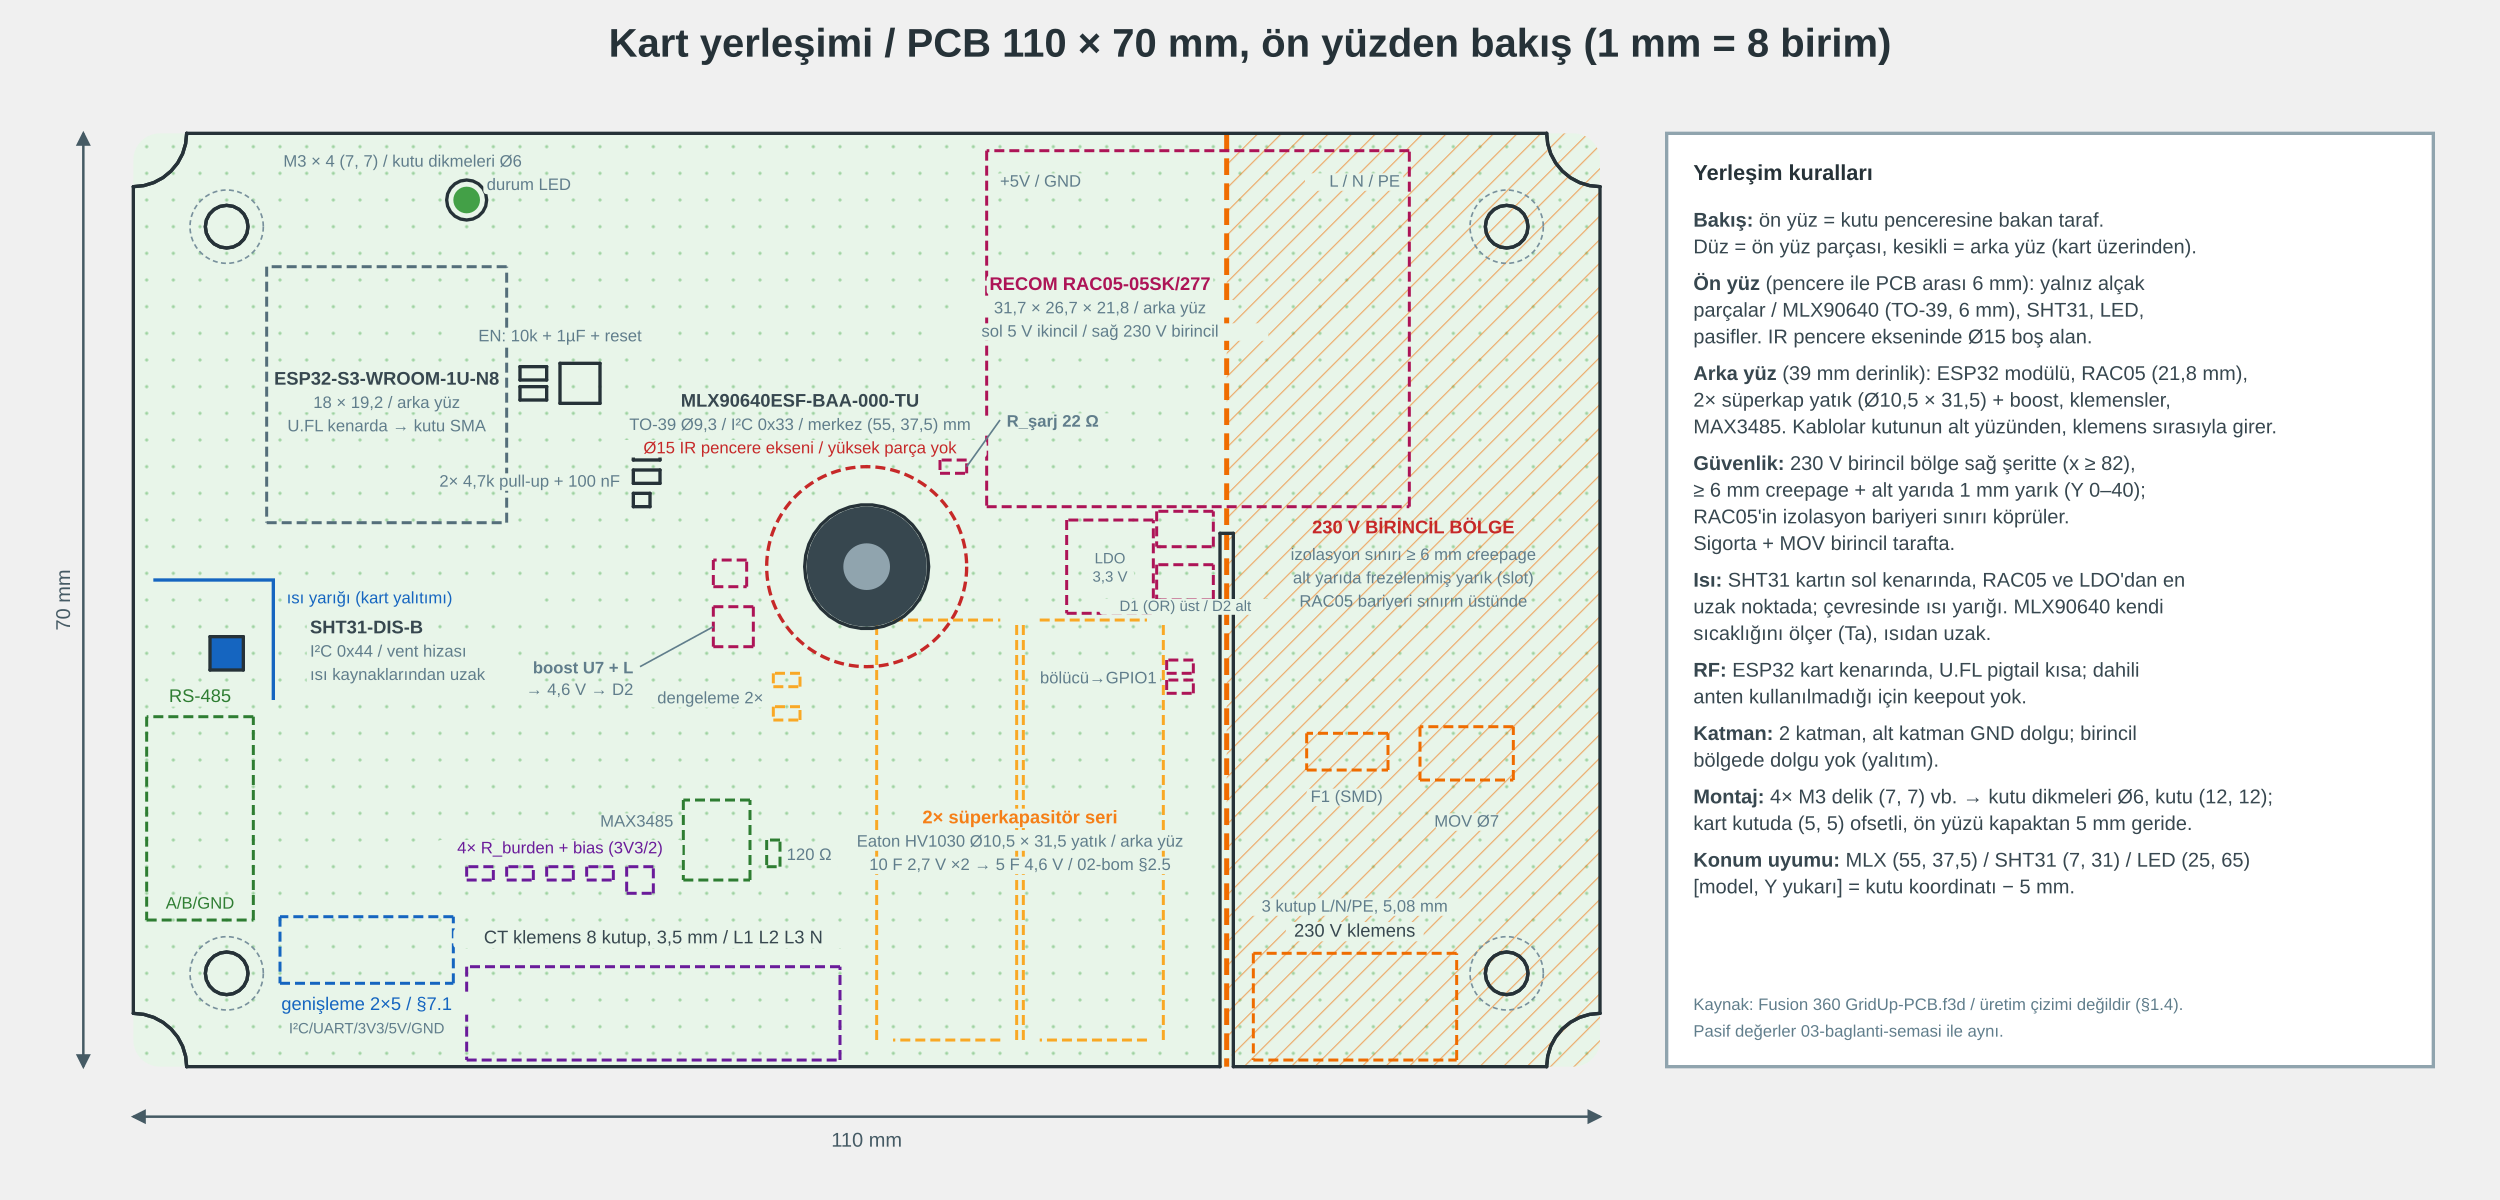
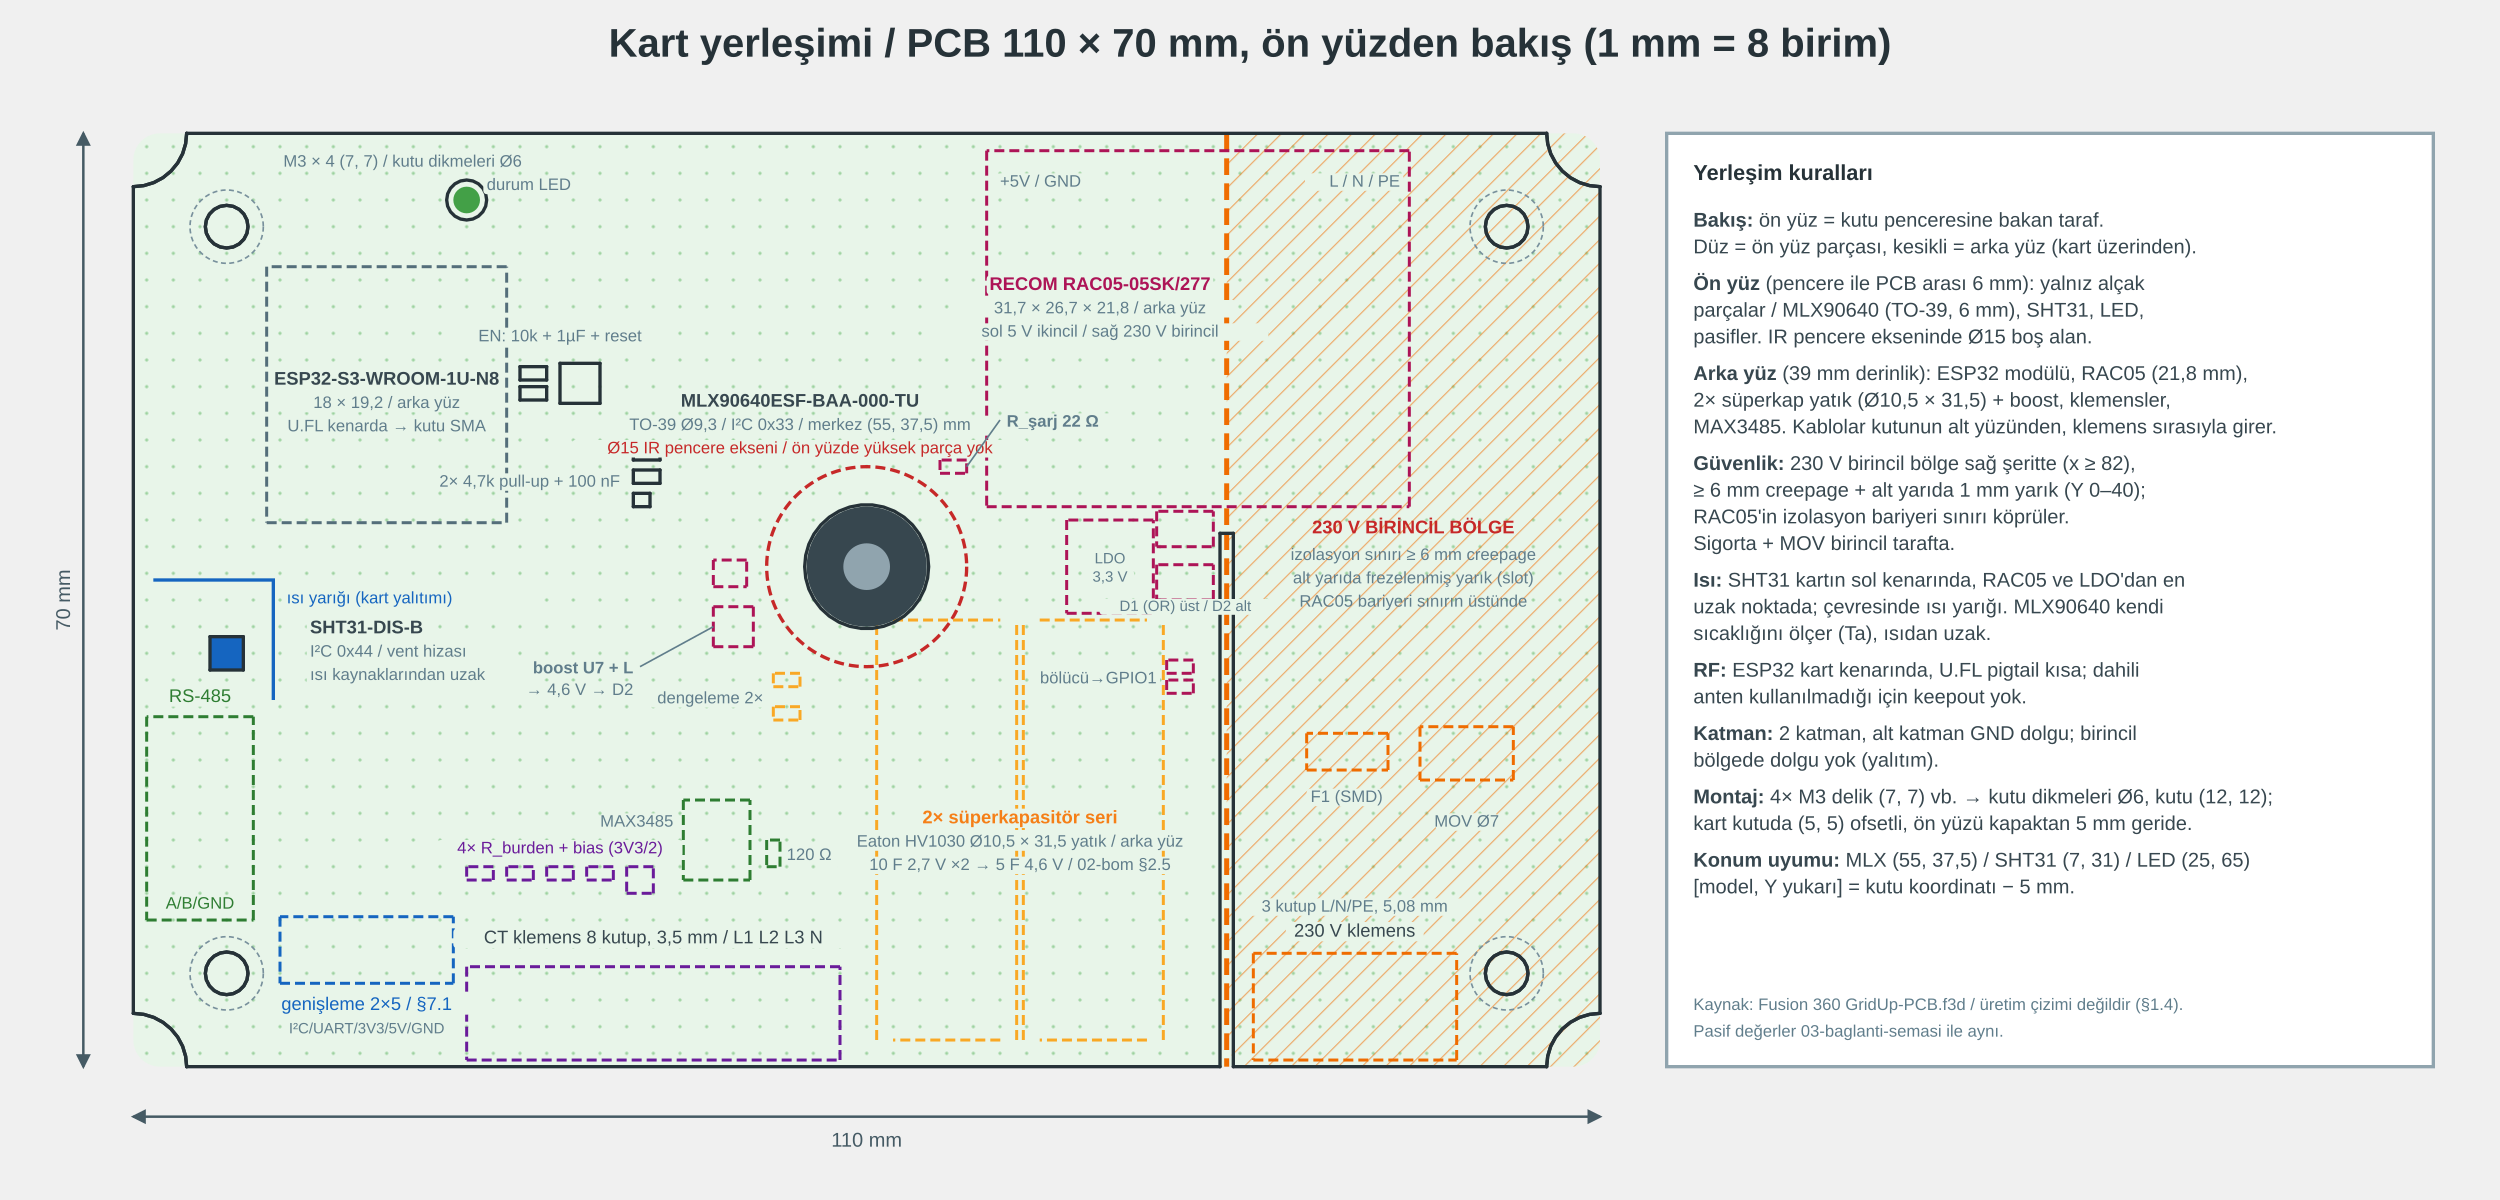
<svg xmlns="http://www.w3.org/2000/svg" viewBox="0 0 1500 720" width="100%" style="max-width:1100px;background:#fff;font-family:Arial,Helvetica,sans-serif">
  <defs>
    <marker id="dim" markerWidth="10" markerHeight="10" refX="5" refY="3" orient="auto-start-reverse">
      <path d="M0,0 L6,3 L0,6 z" fill="#455a64" />
    </marker>
    <marker id="arr" markerWidth="10" markerHeight="10" refX="6" refY="3" orient="auto">
      <path d="M0,0 L6,3 L0,6 z" fill="#c62828" />
    </marker>
  </defs>
  <text x="750" y="34" font-size="24" fill="#263238" text-anchor="middle" font-weight="700">Kart yerleşimi / PCB 110 × 70 mm, ön yüzden bakış (1 mm = 8 birim)</text>
  <defs>
    <pattern id="pcb" width="16" height="16" patternUnits="userSpaceOnUse">
      <rect width="16" height="16" fill="#e8f5e9" />
      <circle cx="8" cy="8" r="1" fill="#a5d6a7" />
    </pattern>
    <pattern id="hv" width="10" height="10" patternTransform="rotate(45)" patternUnits="userSpaceOnUse">
      <line x1="0" y1="0" x2="0" y2="10" stroke="#ef6c00" stroke-width="1.5" opacity="0.5" />
    </pattern>
  </defs>
  <rect x="80" y="80" width="880" height="560" rx="16" fill="url(#pcb)" />
  <rect x="736" y="80" width="224" height="560" rx="16" fill="url(#hv)" />
  <line x1="736" y1="80" x2="736" y2="640" stroke="#ef6c00" stroke-width="3" stroke-dasharray="10 5" />
  <text x="848" y="320" font-size="11" fill="#c62828" text-anchor="middle" font-weight="700">230 V BİRİNCİL BÖLGE</text>
  <text x="848" y="336" font-size="10" fill="#607d8b" text-anchor="middle">izolasyon sınırı ≥ 6 mm creepage</text>
  <text x="848" y="350" font-size="10" fill="#607d8b" text-anchor="middle">alt yarıda frezelenmiş yarık (slot)</text>
  <text x="848" y="364" font-size="10" fill="#607d8b" text-anchor="middle">RAC05 bariyeri sınırın üstünde</text>
  <circle cx="520" cy="340" r="60" fill="none" stroke="#c62828" stroke-width="2" stroke-dasharray="6 3" />
  <circle cx="136" cy="584" r="22" fill="none" stroke="#78909c" stroke-width="1" stroke-dasharray="3 2" />
  <circle cx="904" cy="584" r="22" fill="none" stroke="#78909c" stroke-width="1" stroke-dasharray="3 2" />
  <circle cx="136" cy="136" r="22" fill="none" stroke="#78909c" stroke-width="1" stroke-dasharray="3 2" />
  <circle cx="904" cy="136" r="22" fill="none" stroke="#78909c" stroke-width="1" stroke-dasharray="3 2" />
  <text x="170" y="100" font-size="10" fill="#607d8b">M3 × 4 (7, 7) / kutu dikmeleri Ø6</text>
  <g fill="none" stroke-width="1.8" stroke-dasharray="6 3" stroke-linejoin="round">
    <polyline points="160,313.6 304,313.6" stroke="#546e7a" />
    <polyline points="304,313.6 304,160" stroke="#546e7a" />
    <polyline points="304,160 160,160" stroke="#546e7a" />
    <polyline points="160,160 160,313.6" stroke="#546e7a" />
    <polyline points="592,304 845.6,304" stroke="#ad1457" />
    <polyline points="845.6,304 845.6,90.4" stroke="#ad1457" />
    <polyline points="845.6,90.4 592,90.4" stroke="#ad1457" />
    <polyline points="592,90.4 592,304" stroke="#ad1457" />
    <polyline points="784,462 832.8,462" stroke="#ef6c00" />
    <polyline points="832.8,462 832.8,440" stroke="#ef6c00" />
    <polyline points="832.8,440 784,440" stroke="#ef6c00" />
    <polyline points="784,440 784,462" stroke="#ef6c00" />
    <polyline points="852,468 908,468" stroke="#ef6c00" />
    <polyline points="908,468 908,436" stroke="#ef6c00" />
    <polyline points="908,436 852,436" stroke="#ef6c00" />
    <polyline points="852,436 852,468" stroke="#ef6c00" />
    <polyline points="752,636 874,636" stroke="#ef6c00" />
    <polyline points="874,636 874,572" stroke="#ef6c00" />
    <polyline points="874,572 752,572" stroke="#ef6c00" />
    <polyline points="752,572 752,636" stroke="#ef6c00" />
    <polyline points="640,368 692,368" stroke="#ad1457" />
    <polyline points="692,368 692,312" stroke="#ad1457" />
    <polyline points="692,312 640,312" stroke="#ad1457" />
    <polyline points="640,312 640,368" stroke="#ad1457" />
    <polyline points="694,328 728,328" stroke="#ad1457" />
    <polyline points="728,328 728,306.8" stroke="#ad1457" />
    <polyline points="728,306.8 694,306.8" stroke="#ad1457" />
    <polyline points="694,306.8 694,328" stroke="#ad1457" />
    <polyline points="694,360 728,360" stroke="#ad1457" />
    <polyline points="728,360 728,338.8" stroke="#ad1457" />
    <polyline points="728,338.8 694,338.8" stroke="#ad1457" />
    <polyline points="694,338.8 694,360" stroke="#ad1457" />
    <polyline points="564,284 580,284" stroke="#ad1457" />
    <polyline points="580,284 580,276" stroke="#ad1457" />
    <polyline points="580,276 564,276" stroke="#ad1457" />
    <polyline points="564,276 564,284" stroke="#ad1457" />
    <polyline points="700,404 716,404" stroke="#ad1457" />
    <polyline points="716,404 716,396" stroke="#ad1457" />
    <polyline points="716,396 700,396" stroke="#ad1457" />
    <polyline points="700,396 700,404" stroke="#ad1457" />
    <polyline points="700,416 716,416" stroke="#ad1457" />
    <polyline points="716,416 716,408" stroke="#ad1457" />
    <polyline points="716,408 700,408" stroke="#ad1457" />
    <polyline points="700,408 700,416" stroke="#ad1457" />
    <polyline points="428,352 448,352" stroke="#ad1457" />
    <polyline points="448,352 448,336" stroke="#ad1457" />
    <polyline points="448,336 428,336" stroke="#ad1457" />
    <polyline points="428,336 428,352" stroke="#ad1457" />
    <polyline points="428,388 452,388" stroke="#ad1457" />
    <polyline points="452,388 452,364" stroke="#ad1457" />
    <polyline points="452,364 428,364" stroke="#ad1457" />
    <polyline points="428,364 428,388" stroke="#ad1457" />
    <polyline points="464,432 480,432" stroke="#f9a825" />
    <polyline points="480,432 480,424" stroke="#f9a825" />
    <polyline points="480,424 464,424" stroke="#f9a825" />
    <polyline points="464,424 464,432" stroke="#f9a825" />
    <polyline points="464,412 480,412" stroke="#f9a825" />
    <polyline points="480,412 480,404" stroke="#f9a825" />
    <polyline points="480,404 464,404" stroke="#f9a825" />
    <polyline points="464,404 464,412" stroke="#f9a825" />
    <polyline points="600.176,624 595,624 589,624 582.368,624 575.296,624 568,624 560.704,624 553.632,624 547,624 541,624 535.824,624" stroke="#f9a825" />
    <polyline points="535.824,372 541,372 547,372 553.632,372 560.704,372 568,372 575.296,372 582.368,372 589,372 595,372 600.176,372" stroke="#f9a825" />
    <polyline points="526,624 526,372" stroke="#f9a825" />
    <polyline points="610,624 610,372" stroke="#f9a825" />
    <polyline points="688.176,624 683,624 677,624 670.368,624 663.296,624 656,624 648.704,624 641.632,624 635,624 629,624 623.824,624" stroke="#f9a825" />
    <polyline points="623.824,372 629,372 635,372 641.632,372 648.704,372 656,372 663.296,372 670.368,372 677,372 683,372 688.176,372" stroke="#f9a825" />
    <polyline points="614,624 614,372" stroke="#f9a825" />
    <polyline points="698,624 698,372" stroke="#f9a825" />
    <polyline points="410,528 450,528" stroke="#2e7d32" />
    <polyline points="450,528 450,480" stroke="#2e7d32" />
    <polyline points="450,480 410,480" stroke="#2e7d32" />
    <polyline points="410,480 410,528" stroke="#2e7d32" />
    <polyline points="460,520 468,520" stroke="#2e7d32" />
    <polyline points="468,520 468,504" stroke="#2e7d32" />
    <polyline points="468,504 460,504" stroke="#2e7d32" />
    <polyline points="460,504 460,520" stroke="#2e7d32" />
    <polyline points="88,552 152,552" stroke="#2e7d32" />
    <polyline points="152,552 152,430" stroke="#2e7d32" />
    <polyline points="152,430 88,430" stroke="#2e7d32" />
    <polyline points="88,430 88,552" stroke="#2e7d32" />
    <polyline points="280,528 296,528" stroke="#6a1b9a" />
    <polyline points="296,528 296,520" stroke="#6a1b9a" />
    <polyline points="296,520 280,520" stroke="#6a1b9a" />
    <polyline points="280,520 280,528" stroke="#6a1b9a" />
    <polyline points="304,528 320,528" stroke="#6a1b9a" />
    <polyline points="320,528 320,520" stroke="#6a1b9a" />
    <polyline points="320,520 304,520" stroke="#6a1b9a" />
    <polyline points="304,520 304,528" stroke="#6a1b9a" />
    <polyline points="328,528 344,528" stroke="#6a1b9a" />
    <polyline points="344,528 344,520" stroke="#6a1b9a" />
    <polyline points="344,520 328,520" stroke="#6a1b9a" />
    <polyline points="328,520 328,528" stroke="#6a1b9a" />
    <polyline points="352,528 368,528" stroke="#6a1b9a" />
    <polyline points="368,528 368,520" stroke="#6a1b9a" />
    <polyline points="368,520 352,520" stroke="#6a1b9a" />
    <polyline points="352,520 352,528" stroke="#6a1b9a" />
    <polyline points="376,536 392,536" stroke="#6a1b9a" />
    <polyline points="392,536 392,520" stroke="#6a1b9a" />
    <polyline points="392,520 376,520" stroke="#6a1b9a" />
    <polyline points="376,520 376,536" stroke="#6a1b9a" />
    <polyline points="280,636 504,636" stroke="#6a1b9a" />
    <polyline points="504,636 504,580" stroke="#6a1b9a" />
    <polyline points="504,580 280,580" stroke="#6a1b9a" />
    <polyline points="280,580 280,636" stroke="#6a1b9a" />
    <polyline points="168,590 272,590" stroke="#1565c0" />
    <polyline points="272,590 272,550" stroke="#1565c0" />
    <polyline points="272,550 168,550" stroke="#1565c0" />
    <polyline points="168,550 168,590" stroke="#1565c0" />
  </g>
  <circle cx="520" cy="340" r="36" fill="#37474f" />
  <circle cx="520" cy="340" r="14" fill="#90a4ae" />
  <rect x="126" y="382" width="20" height="20" fill="#1565c0" />
  <circle cx="280" cy="120" r="8" fill="#43a047" />
  <g transform="translate(80,80)">
    <polyline points="32,0 31.38,6.24 29.57,12.25 26.61,17.78 22.62,22.62 17.78,26.61 12.25,29.57 6.24,31.38 0,32" fill="none" stroke="#263238" stroke-width="2" stroke-linejoin="round" stroke-linecap="round" />
    <polyline points="0,32 6.24,31.38 12.25,29.57 17.78,26.61 22.62,22.62 26.61,17.78 29.57,12.25 31.38,6.24 32,0" fill="none" stroke="#263238" stroke-width="2" stroke-linejoin="round" stroke-linecap="round" />
    <polyline points="32,560 31.38,553.76 29.57,547.75 26.61,542.22 22.62,537.38 17.78,533.39 12.25,530.43 6.24,528.62 0,528" fill="none" stroke="#263238" stroke-width="2" stroke-linejoin="round" stroke-linecap="round" />
    <polyline points="0,528 6.24,528.62 12.25,530.43 17.78,533.39 22.62,537.38 26.61,542.22 29.57,547.75 31.38,553.76 32,560" fill="none" stroke="#263238" stroke-width="2" stroke-linejoin="round" stroke-linecap="round" />
    <polyline points="660,240 660,560" fill="none" stroke="#263238" stroke-width="2" stroke-linejoin="round" stroke-linecap="round" />
    <polyline points="652,240 660,240" fill="none" stroke="#263238" stroke-width="2" stroke-linejoin="round" stroke-linecap="round" />
    <polyline points="652,560 652,240" fill="none" stroke="#263238" stroke-width="2" stroke-linejoin="round" stroke-linecap="round" />
    <polyline points="43.2,56 43.82,52.05 45.65,48.48 48.48,45.65 52.05,43.82 56,43.2 59.95,43.82 63.52,45.65 66.35,48.48 68.18,52.05 68.8,56 68.18,59.95 66.35,63.52 63.52,66.35 59.95,68.18 56,68.8 52.05,68.18 48.48,66.35 45.65,63.52 43.82,59.95 43.2,56" fill="none" stroke="#263238" stroke-width="2" stroke-linejoin="round" stroke-linecap="round" />
    <polyline points="43.2,56 43.82,59.95 45.65,63.52 48.48,66.35 52.05,68.18 56,68.8 59.95,68.18 63.52,66.35 66.35,63.52 68.18,59.95 68.8,56 68.18,52.05 66.35,48.48 63.52,45.65 59.95,43.82 56,43.2 52.05,43.82 48.48,45.65 45.65,48.48 43.82,52.05 43.2,56" fill="none" stroke="#263238" stroke-width="2" stroke-linejoin="round" stroke-linecap="round" />
    <polyline points="811.2,504 811.82,500.05 813.65,496.48 816.48,493.65 820.05,491.82 824,491.2 827.95,491.82 831.52,493.65 834.35,496.48 836.18,500.05 836.8,504 836.18,507.95 834.35,511.52 831.52,514.35 827.95,516.18 824,516.8 820.05,516.18 816.48,514.35 813.65,511.52 811.82,507.95 811.2,504" fill="none" stroke="#263238" stroke-width="2" stroke-linejoin="round" stroke-linecap="round" />
    <polyline points="811.2,504 811.82,507.95 813.65,511.52 816.48,514.35 820.05,516.18 824,516.8 827.95,516.18 831.52,514.35 834.35,511.52 836.18,507.95 836.8,504 836.18,500.05 834.35,496.48 831.52,493.65 827.95,491.82 824,491.2 820.05,491.82 816.48,493.65 813.65,496.48 811.82,500.05 811.2,504" fill="none" stroke="#263238" stroke-width="2" stroke-linejoin="round" stroke-linecap="round" />
    <polyline points="811.2,56 811.82,52.05 813.65,48.48 816.48,45.65 820.05,43.82 824,43.2 827.95,43.82 831.52,45.65 834.35,48.48 836.18,52.05 836.8,56 836.18,59.95 834.35,63.52 831.52,66.35 827.95,68.18 824,68.8 820.05,68.18 816.48,66.35 813.65,63.52 811.82,59.95 811.2,56" fill="none" stroke="#263238" stroke-width="2" stroke-linejoin="round" stroke-linecap="round" />
    <polyline points="811.2,56 811.82,59.95 813.65,63.52 816.48,66.35 820.05,68.18 824,68.8 827.95,68.18 831.52,66.35 834.35,63.52 836.18,59.95 836.8,56 836.18,52.05 834.35,48.48 831.52,45.65 827.95,43.82 824,43.2 820.05,43.82 816.48,45.65 813.65,48.48 811.82,52.05 811.2,56" fill="none" stroke="#263238" stroke-width="2" stroke-linejoin="round" stroke-linecap="round" />
    <polyline points="43.2,504 43.82,500.05 45.65,496.48 48.48,493.65 52.05,491.82 56,491.2 59.95,491.82 63.52,493.65 66.35,496.48 68.18,500.05 68.8,504 68.18,507.95 66.35,511.52 63.52,514.35 59.95,516.18 56,516.8 52.05,516.18 48.48,514.35 45.65,511.52 43.82,507.95 43.2,504" fill="none" stroke="#263238" stroke-width="2" stroke-linejoin="round" stroke-linecap="round" />
    <polyline points="43.2,504 43.82,507.95 45.65,511.52 48.48,514.35 52.05,516.18 56,516.8 59.95,516.18 63.52,514.35 66.35,511.52 68.18,507.95 68.8,504 68.18,500.05 66.35,496.48 63.52,493.65 59.95,491.82 56,491.2 52.05,491.82 48.48,493.65 45.65,496.48 43.82,500.05 43.2,504" fill="none" stroke="#263238" stroke-width="2" stroke-linejoin="round" stroke-linecap="round" />
    <polyline points="848,560 848.62,553.76 850.43,547.75 853.39,542.22 857.38,537.38 862.22,533.39 867.75,530.43 873.76,528.62 880,528" fill="none" stroke="#263238" stroke-width="2" stroke-linejoin="round" stroke-linecap="round" />
    <polyline points="880,528 873.76,528.62 867.75,530.43 862.22,533.39 857.38,537.38 853.39,542.22 850.43,547.75 848.62,553.76 848,560" fill="none" stroke="#263238" stroke-width="2" stroke-linejoin="round" stroke-linecap="round" />
    <polyline points="880,32 873.76,31.38 867.75,29.57 862.22,26.61 857.38,22.62 853.39,17.78 850.43,12.25 848.62,6.24 848,0" fill="none" stroke="#263238" stroke-width="2" stroke-linejoin="round" stroke-linecap="round" />
    <polyline points="848,0 848.62,6.24 850.43,12.25 853.39,17.78 857.38,22.62 862.22,26.61 867.75,29.57 873.76,31.38 880,32" fill="none" stroke="#263238" stroke-width="2" stroke-linejoin="round" stroke-linecap="round" />
    <polyline points="660,560 848,560" fill="none" stroke="#263238" stroke-width="2" stroke-linejoin="round" stroke-linecap="round" />
    <polyline points="32,560 652,560" fill="none" stroke="#263238" stroke-width="2" stroke-linejoin="round" stroke-linecap="round" />
    <polyline points="848,0 32,0" fill="none" stroke="#263238" stroke-width="2" stroke-linejoin="round" stroke-linecap="round" />
    <polyline points="0,32 0,528" fill="none" stroke="#263238" stroke-width="2" stroke-linejoin="round" stroke-linecap="round" />
    <polyline points="880,528 880,32" fill="none" stroke="#263238" stroke-width="2" stroke-linejoin="round" stroke-linecap="round" />
    <polyline points="402.8,260 403.43,266.83 405.31,273.44 408.37,279.58 412.51,285.06 417.58,289.69 423.42,293.3 429.82,295.78 436.57,297.04 443.43,297.04 450.18,295.78 456.58,293.3 462.42,289.69 467.49,285.06 471.63,279.58 474.69,273.44 476.57,266.83 477.2,260 476.57,253.17 474.69,246.56 471.63,240.42 467.49,234.94 462.42,230.31 456.58,226.7 450.18,224.22 443.43,222.96 436.57,222.96 429.82,224.22 423.42,226.7 417.58,230.31 412.51,234.94 408.37,240.42 405.31,246.56 403.43,253.17 402.8,260" fill="none" stroke="#263238" stroke-width="2" stroke-linejoin="round" stroke-linecap="round" />
    <polyline points="66,302 46,302" fill="none" stroke="#263238" stroke-width="2" stroke-linejoin="round" stroke-linecap="round" />
    <polyline points="66,322 66,302" fill="none" stroke="#263238" stroke-width="2" stroke-linejoin="round" stroke-linecap="round" />
    <polyline points="46,322 66,322" fill="none" stroke="#263238" stroke-width="2" stroke-linejoin="round" stroke-linecap="round" />
    <polyline points="46,302 46,322" fill="none" stroke="#263238" stroke-width="2" stroke-linejoin="round" stroke-linecap="round" />
    <polyline points="188,40 188.58,43.71 190.29,47.06 192.94,49.71 196.29,51.42 200,52 203.71,51.42 207.06,49.71 209.71,47.06 211.42,43.71 212,40 211.42,36.29 209.71,32.94 207.06,30.29 203.71,28.58 200,28 196.29,28.58 192.94,30.29 190.29,32.94 188.58,36.29 188,40" fill="none" stroke="#263238" stroke-width="2" stroke-linejoin="round" stroke-linecap="round" />
    <polyline points="316,188 300,188" fill="none" stroke="#263238" stroke-width="2" stroke-linejoin="round" stroke-linecap="round" />
    <polyline points="316,196 316,188" fill="none" stroke="#263238" stroke-width="2" stroke-linejoin="round" stroke-linecap="round" />
    <polyline points="300,196 316,196" fill="none" stroke="#263238" stroke-width="2" stroke-linejoin="round" stroke-linecap="round" />
    <polyline points="300,188 300,196" fill="none" stroke="#263238" stroke-width="2" stroke-linejoin="round" stroke-linecap="round" />
    <polyline points="316,202 300,202" fill="none" stroke="#263238" stroke-width="2" stroke-linejoin="round" stroke-linecap="round" />
    <polyline points="316,210 316,202" fill="none" stroke="#263238" stroke-width="2" stroke-linejoin="round" stroke-linecap="round" />
    <polyline points="300,210 316,210" fill="none" stroke="#263238" stroke-width="2" stroke-linejoin="round" stroke-linecap="round" />
    <polyline points="300,202 300,210" fill="none" stroke="#263238" stroke-width="2" stroke-linejoin="round" stroke-linecap="round" />
    <polyline points="310,216 300,216" fill="none" stroke="#263238" stroke-width="2" stroke-linejoin="round" stroke-linecap="round" />
    <polyline points="310,224 310,216" fill="none" stroke="#263238" stroke-width="2" stroke-linejoin="round" stroke-linecap="round" />
    <polyline points="300,224 310,224" fill="none" stroke="#263238" stroke-width="2" stroke-linejoin="round" stroke-linecap="round" />
    <polyline points="300,216 300,224" fill="none" stroke="#263238" stroke-width="2" stroke-linejoin="round" stroke-linecap="round" />
    <polyline points="248,140 232,140" fill="none" stroke="#263238" stroke-width="2" stroke-linejoin="round" stroke-linecap="round" />
    <polyline points="248,148 248,140" fill="none" stroke="#263238" stroke-width="2" stroke-linejoin="round" stroke-linecap="round" />
    <polyline points="232,148 248,148" fill="none" stroke="#263238" stroke-width="2" stroke-linejoin="round" stroke-linecap="round" />
    <polyline points="232,140 232,148" fill="none" stroke="#263238" stroke-width="2" stroke-linejoin="round" stroke-linecap="round" />
    <polyline points="248,152 232,152" fill="none" stroke="#263238" stroke-width="2" stroke-linejoin="round" stroke-linecap="round" />
    <polyline points="248,160 248,152" fill="none" stroke="#263238" stroke-width="2" stroke-linejoin="round" stroke-linecap="round" />
    <polyline points="232,160 248,160" fill="none" stroke="#263238" stroke-width="2" stroke-linejoin="round" stroke-linecap="round" />
    <polyline points="232,152 232,160" fill="none" stroke="#263238" stroke-width="2" stroke-linejoin="round" stroke-linecap="round" />
    <polyline points="280,138 256,138" fill="none" stroke="#263238" stroke-width="2" stroke-linejoin="round" stroke-linecap="round" />
    <polyline points="280,162 280,138" fill="none" stroke="#263238" stroke-width="2" stroke-linejoin="round" stroke-linecap="round" />
    <polyline points="256,162 280,162" fill="none" stroke="#263238" stroke-width="2" stroke-linejoin="round" stroke-linecap="round" />
    <polyline points="256,138 256,162" fill="none" stroke="#263238" stroke-width="2" stroke-linejoin="round" stroke-linecap="round" />
  </g>
  <rect x="405.4" y="235.2" width="149.2" height="11.6" rx="2" fill="#e8f5e9" />
  <text x="480" y="244" font-size="11" fill="#37474f" text-anchor="middle" font-weight="700">MLX90640ESF-BAA-000-TU</text>
  <rect x="357" y="250" width="246" height="10.5" rx="2" fill="#e8f5e9" />
  <text x="480" y="258" font-size="10" fill="#607d8b" text-anchor="middle">TO-39 Ø9,3 / I²C 0x33 / merkez (55, 37,5) mm</text>
-   <rect x="368" y="264" width="224" height="10.5" rx="2" fill="#e8f5e9" />
-   <text x="480" y="272" font-size="10" fill="#c62828" text-anchor="middle">Ø15 IR pencere ekseni / yüksek parça yok</text>
+   <rect x="343.2" y="264" width="273.5" height="10.5" rx="2" fill="#e8f5e9" />
+   <text x="480" y="272" font-size="10" fill="#c62828" text-anchor="middle">Ø15 IR pencere ekseni / ön yüzde yüksek parça yok</text>
  <rect x="238" y="284" width="136" height="10.5" rx="2" fill="#e8f5e9" />
  <text x="372" y="292" font-size="10" fill="#607d8b" text-anchor="end">2× 4,7k pull-up + 100 nF</text>
  <rect x="184" y="371.2" width="76.6" height="11.6" rx="2" fill="#e8f5e9" />
  <text x="186" y="380" font-size="11" fill="#37474f" font-weight="700">SHT31-DIS-B</text>
  <rect x="184" y="386" width="125" height="10.5" rx="2" fill="#e8f5e9" />
  <text x="186" y="394" font-size="10" fill="#607d8b">I²C 0x44 / vent hizası</text>
  <rect x="184" y="400" width="130.5" height="10.5" rx="2" fill="#e8f5e9" />
  <text x="186" y="408" font-size="10" fill="#607d8b">ısı kaynaklarından uzak</text>
  <path d="M92 348 h72 v72" fill="none" stroke="#1565c0" stroke-width="2" />
  <rect x="170" y="354" width="147" height="10.5" rx="2" fill="#e8f5e9" />
  <text x="172" y="362" font-size="10" fill="#1565c0">ısı yarığı (kart yalıtımı)</text>
  <rect x="290" y="106" width="53.5" height="10.5" rx="2" fill="#e8f5e9" />
  <text x="292" y="114" font-size="10" fill="#607d8b">durum LED</text>
  <rect x="276.2" y="196.8" width="119.5" height="10.5" rx="2" fill="#e8f5e9" />
  <text x="336" y="204.8" font-size="10" fill="#607d8b" text-anchor="middle">EN: 10k + 1µF + reset</text>
  <rect x="164" y="222" width="136" height="11.6" rx="2" fill="#e8f5e9" />
  <text x="232" y="230.8" font-size="11" fill="#37474f" text-anchor="middle" font-weight="700">ESP32-S3-WROOM-1U-N8</text>
  <rect x="175" y="236.8" width="114" height="10.5" rx="2" fill="#e8f5e9" />
  <text x="232" y="244.8" font-size="10" fill="#607d8b" text-anchor="middle">18 × 19,2 / arka yüz</text>
  <rect x="166.8" y="250.8" width="130.5" height="10.5" rx="2" fill="#e8f5e9" />
  <text x="232" y="258.8" font-size="10" fill="#607d8b" text-anchor="middle">U.FL kenarda → kutu SMA</text>
  <rect x="592" y="165.2" width="136" height="11.6" rx="2" fill="#e8f5e9" />
  <text x="660" y="174" font-size="11" fill="#ad1457" text-anchor="middle" font-weight="700">RECOM RAC05-05SK/277</text>
  <rect x="578.2" y="180" width="163.5" height="10.5" rx="2" fill="#e8f5e9" />
  <text x="660" y="188" font-size="10" fill="#607d8b" text-anchor="middle">31,7 × 26,7 × 21,8 / arka yüz</text>
  <rect x="559" y="194" width="202" height="10.5" rx="2" fill="#e8f5e9" />
  <text x="660" y="202" font-size="10" fill="#607d8b" text-anchor="middle">sol 5 V ikincil / sağ 230 V birincil</text>
  <rect x="598" y="104" width="53.5" height="10.5" rx="2" fill="#e8f5e9" />
  <text x="600" y="112" font-size="10" fill="#607d8b">+5V / GND</text>
  <rect x="783" y="104" width="59" height="10.5" rx="2" fill="#e8f5e9" />
  <text x="840" y="112" font-size="10" fill="#607d8b" text-anchor="end">L / N / PE</text>
  <rect x="784" y="473.2" width="48" height="10.5" rx="2" fill="#e8f5e9" />
  <text x="808" y="481.2" font-size="10" fill="#607d8b" text-anchor="middle">F1 (SMD)</text>
  <rect x="861.5" y="488" width="37" height="10.5" rx="2" fill="#e8f5e9" />
  <text x="880" y="496" font-size="10" fill="#607d8b" text-anchor="middle">MOV Ø7</text>
  <rect x="771.5" y="553.2" width="82.7" height="11.6" rx="2" fill="#e8f5e9" />
  <text x="812.8" y="562" font-size="11" fill="#37474f" text-anchor="middle">230 V klemens</text>
  <rect x="747.5" y="539" width="130.5" height="10.5" rx="2" fill="#e8f5e9" />
  <text x="812.8" y="547" font-size="10" fill="#607d8b" text-anchor="middle">3 kutup L/N/PE, 5,08 mm</text>
  <rect x="656.6" y="330.8" width="18.9" height="9.5" rx="2" fill="#e8f5e9" />
  <text x="666" y="338" font-size="9" fill="#607d8b" text-anchor="middle">LDO</text>
  <rect x="651.6" y="341.8" width="28.8" height="9.5" rx="2" fill="#e8f5e9" />
  <text x="666" y="349" font-size="9" fill="#607d8b" text-anchor="middle">3,3 V</text>
  <rect x="659.7" y="359.4" width="103" height="9.5" rx="2" fill="#e8f5e9" />
  <text x="711.2" y="366.6" font-size="9" fill="#607d8b" text-anchor="middle">D1 (OR) üst / D2 alt</text>
  <line x1="580" y1="280" x2="600" y2="252" stroke="#607d8b" stroke-width="1" />
  <rect x="602" y="248" width="70" height="10.5" rx="2" fill="#e8f5e9" />
  <text x="604" y="256" font-size="10" fill="#607d8b" font-weight="700">R_şarj 22 Ω</text>
  <rect x="626" y="402" width="70" height="10.5" rx="2" fill="#e8f5e9" />
  <text x="694" y="410" font-size="10" fill="#607d8b" text-anchor="end">bölücü→GPIO1</text>
  <rect x="537.4" y="485.2" width="149.2" height="11.6" rx="2" fill="#e8f5e9" />
  <text x="612" y="494" font-size="11" fill="#f57f17" text-anchor="middle" font-weight="700">2× süperkapasitör seri</text>
  <rect x="494.5" y="500" width="235" height="10.5" rx="2" fill="#e8f5e9" />
  <text x="612" y="508" font-size="10" fill="#607d8b" text-anchor="middle">Eaton HV1030 Ø10,5 × 31,5 yatık / arka yüz</text>
  <rect x="502.8" y="514" width="218.5" height="10.5" rx="2" fill="#e8f5e9" />
  <text x="612" y="522" font-size="10" fill="#607d8b" text-anchor="middle">10 F 2,7 V ×2 → 5 F 4,6 V / 02-bom §2.5</text>
  <line x1="428" y1="376" x2="384" y2="400" stroke="#607d8b" stroke-width="1" />
  <rect x="306" y="396" width="76" height="10.5" rx="2" fill="#e8f5e9" />
  <text x="380" y="404" font-size="10" fill="#607d8b" text-anchor="end" font-weight="700">boost U7 + L</text>
  <rect x="312" y="409" width="70" height="10.5" rx="2" fill="#e8f5e9" />
  <text x="380" y="417" font-size="10" fill="#607d8b" text-anchor="end">→ 4,6 V → D2</text>
  <rect x="390" y="414" width="70" height="10.5" rx="2" fill="#e8f5e9" />
  <text x="458" y="422" font-size="10" fill="#607d8b" text-anchor="end">dengeleme 2×</text>
  <rect x="363.5" y="488" width="42.5" height="10.5" rx="2" fill="#e8f5e9" />
  <text x="404" y="496" font-size="10" fill="#607d8b" text-anchor="end">MAX3485</text>
  <rect x="470" y="508" width="31.5" height="10.5" rx="2" fill="#e8f5e9" />
  <text x="472" y="516" font-size="10" fill="#607d8b">120 Ω</text>
  <rect x="99.8" y="412.4" width="40.3" height="11.6" rx="2" fill="#e8f5e9" />
  <text x="120" y="421.2" font-size="11" fill="#2e7d32" text-anchor="middle">RS-485</text>
  <rect x="98.8" y="537.2" width="42.5" height="10.5" rx="2" fill="#e8f5e9" />
  <text x="120" y="545.2" font-size="10" fill="#2e7d32" text-anchor="middle">A/B/GND</text>
  <rect x="262.5" y="504" width="147" height="10.5" rx="2" fill="#e8f5e9" />
  <text x="336" y="512" font-size="10" fill="#6a1b9a" text-anchor="middle">4× R_burden + bias (3V3/2)</text>
  <rect x="272" y="557.2" width="240" height="11.6" rx="2" fill="#e8f5e9" />
  <text x="392" y="566" font-size="11" fill="#37474f" text-anchor="middle">CT klemens 8 kutup, 3,5 mm / L1 L2 L3 N</text>
  <rect x="157.5" y="597.2" width="125" height="11.6" rx="2" fill="#e8f5e9" />
  <text x="220" y="606" font-size="11" fill="#1565c0" text-anchor="middle">genişleme 2×5 / §7.1</text>
  <rect x="171" y="612.8" width="98.1" height="9.5" rx="2" fill="#e8f5e9" />
  <text x="220" y="620" font-size="9" fill="#607d8b" text-anchor="middle">I²C/UART/3V3/5V/GND</text>
  <line x1="80" y1="670" x2="960" y2="670" stroke="#455a64" stroke-width="1.5" marker-start="url(#dim)" marker-end="url(#dim)" />
  <text x="520" y="688" font-size="12" fill="#455a64" text-anchor="middle">110 mm</text>
  <line x1="50" y1="80" x2="50" y2="640" stroke="#455a64" stroke-width="1.5" marker-start="url(#dim)" marker-end="url(#dim)" />
  <text x="42" y="360" font-size="12" fill="#455a64" text-anchor="middle" transform="rotate(-90 42 360)">70 mm</text>
  <rect x="1000" y="80" width="460" height="560" fill="#fff" stroke="#90a4ae" stroke-width="2" />
  <text x="1016" y="108" font-size="13" fill="#263238" font-weight="700">Yerleşim kuralları</text>
  <text x="1016" y="136" font-size="12" fill="#37474f">
    <tspan font-weight="700">Bakış:</tspan> ön yüz = kutu penceresine bakan taraf.</text>
  <text x="1016" y="152" font-size="12" fill="#37474f">Düz = ön yüz parçası, kesikli = arka yüz (kart üzerinden).</text>
  <text x="1016" y="174" font-size="12" fill="#37474f">
    <tspan font-weight="700">Ön yüz</tspan> (pencere ile PCB arası 6 mm): yalnız alçak</text>
  <text x="1016" y="190" font-size="12" fill="#37474f">parçalar / MLX90640 (TO-39, 6 mm), SHT31, LED,</text>
  <text x="1016" y="206" font-size="12" fill="#37474f">pasifler. IR pencere ekseninde Ø15 boş alan.</text>
  <text x="1016" y="228" font-size="12" fill="#37474f">
    <tspan font-weight="700">Arka yüz</tspan> (39 mm derinlik): ESP32 modülü, RAC05 (21,8 mm),</text>
  <text x="1016" y="244" font-size="12" fill="#37474f">2× süperkap yatık (Ø10,5 × 31,5) + boost, klemensler,</text>
  <text x="1016" y="260" font-size="12" fill="#37474f">MAX3485. Kablolar kutunun alt yüzünden, klemens sırasıyla girer.</text>
  <text x="1016" y="282" font-size="12" fill="#37474f">
    <tspan font-weight="700">Güvenlik:</tspan> 230 V birincil bölge sağ şeritte (x ≥ 82),</text>
  <text x="1016" y="298" font-size="12" fill="#37474f">≥ 6 mm creepage + alt yarıda 1 mm yarık (Y 0–40);</text>
  <text x="1016" y="314" font-size="12" fill="#37474f">RAC05'in izolasyon bariyeri sınırı köprüler.</text>
  <text x="1016" y="330" font-size="12" fill="#37474f">Sigorta + MOV birincil tarafta.</text>
  <text x="1016" y="352" font-size="12" fill="#37474f">
    <tspan font-weight="700">Isı:</tspan> SHT31 kartın sol kenarında, RAC05 ve LDO'dan en</text>
  <text x="1016" y="368" font-size="12" fill="#37474f">uzak noktada; çevresinde ısı yarığı. MLX90640 kendi</text>
  <text x="1016" y="384" font-size="12" fill="#37474f">sıcaklığını ölçer (Ta), ısıdan uzak.</text>
  <text x="1016" y="406" font-size="12" fill="#37474f">
    <tspan font-weight="700">RF:</tspan> ESP32 kart kenarında, U.FL pigtail kısa; dahili</text>
  <text x="1016" y="422" font-size="12" fill="#37474f">anten kullanılmadığı için keepout yok.</text>
  <text x="1016" y="444" font-size="12" fill="#37474f">
    <tspan font-weight="700">Katman:</tspan> 2 katman, alt katman GND dolgu; birincil</text>
  <text x="1016" y="460" font-size="12" fill="#37474f">bölgede dolgu yok (yalıtım).</text>
  <text x="1016" y="482" font-size="12" fill="#37474f">
    <tspan font-weight="700">Montaj:</tspan> 4× M3 delik (7, 7) vb. → kutu dikmeleri Ø6, kutu (12, 12);</text>
  <text x="1016" y="498" font-size="12" fill="#37474f">kart kutuda (5, 5) ofsetli, ön yüzü kapaktan 5 mm geride.</text>
  <text x="1016" y="520" font-size="12" fill="#37474f">
    <tspan font-weight="700">Konum uyumu:</tspan> MLX (55, 37,5) / SHT31 (7, 31) / LED (25, 65)</text>
  <text x="1016" y="536" font-size="12" fill="#37474f">[model, Y yukarı] = kutu koordinatı − 5 mm.</text>
  <text x="1016" y="606" font-size="10" fill="#607d8b">Kaynak: Fusion 360 GridUp-PCB.f3d / üretim çizimi değildir (§1.4).</text>
  <text x="1016" y="622" font-size="10" fill="#607d8b">Pasif değerler 03-baglanti-semasi ile aynı.</text>
</svg>
